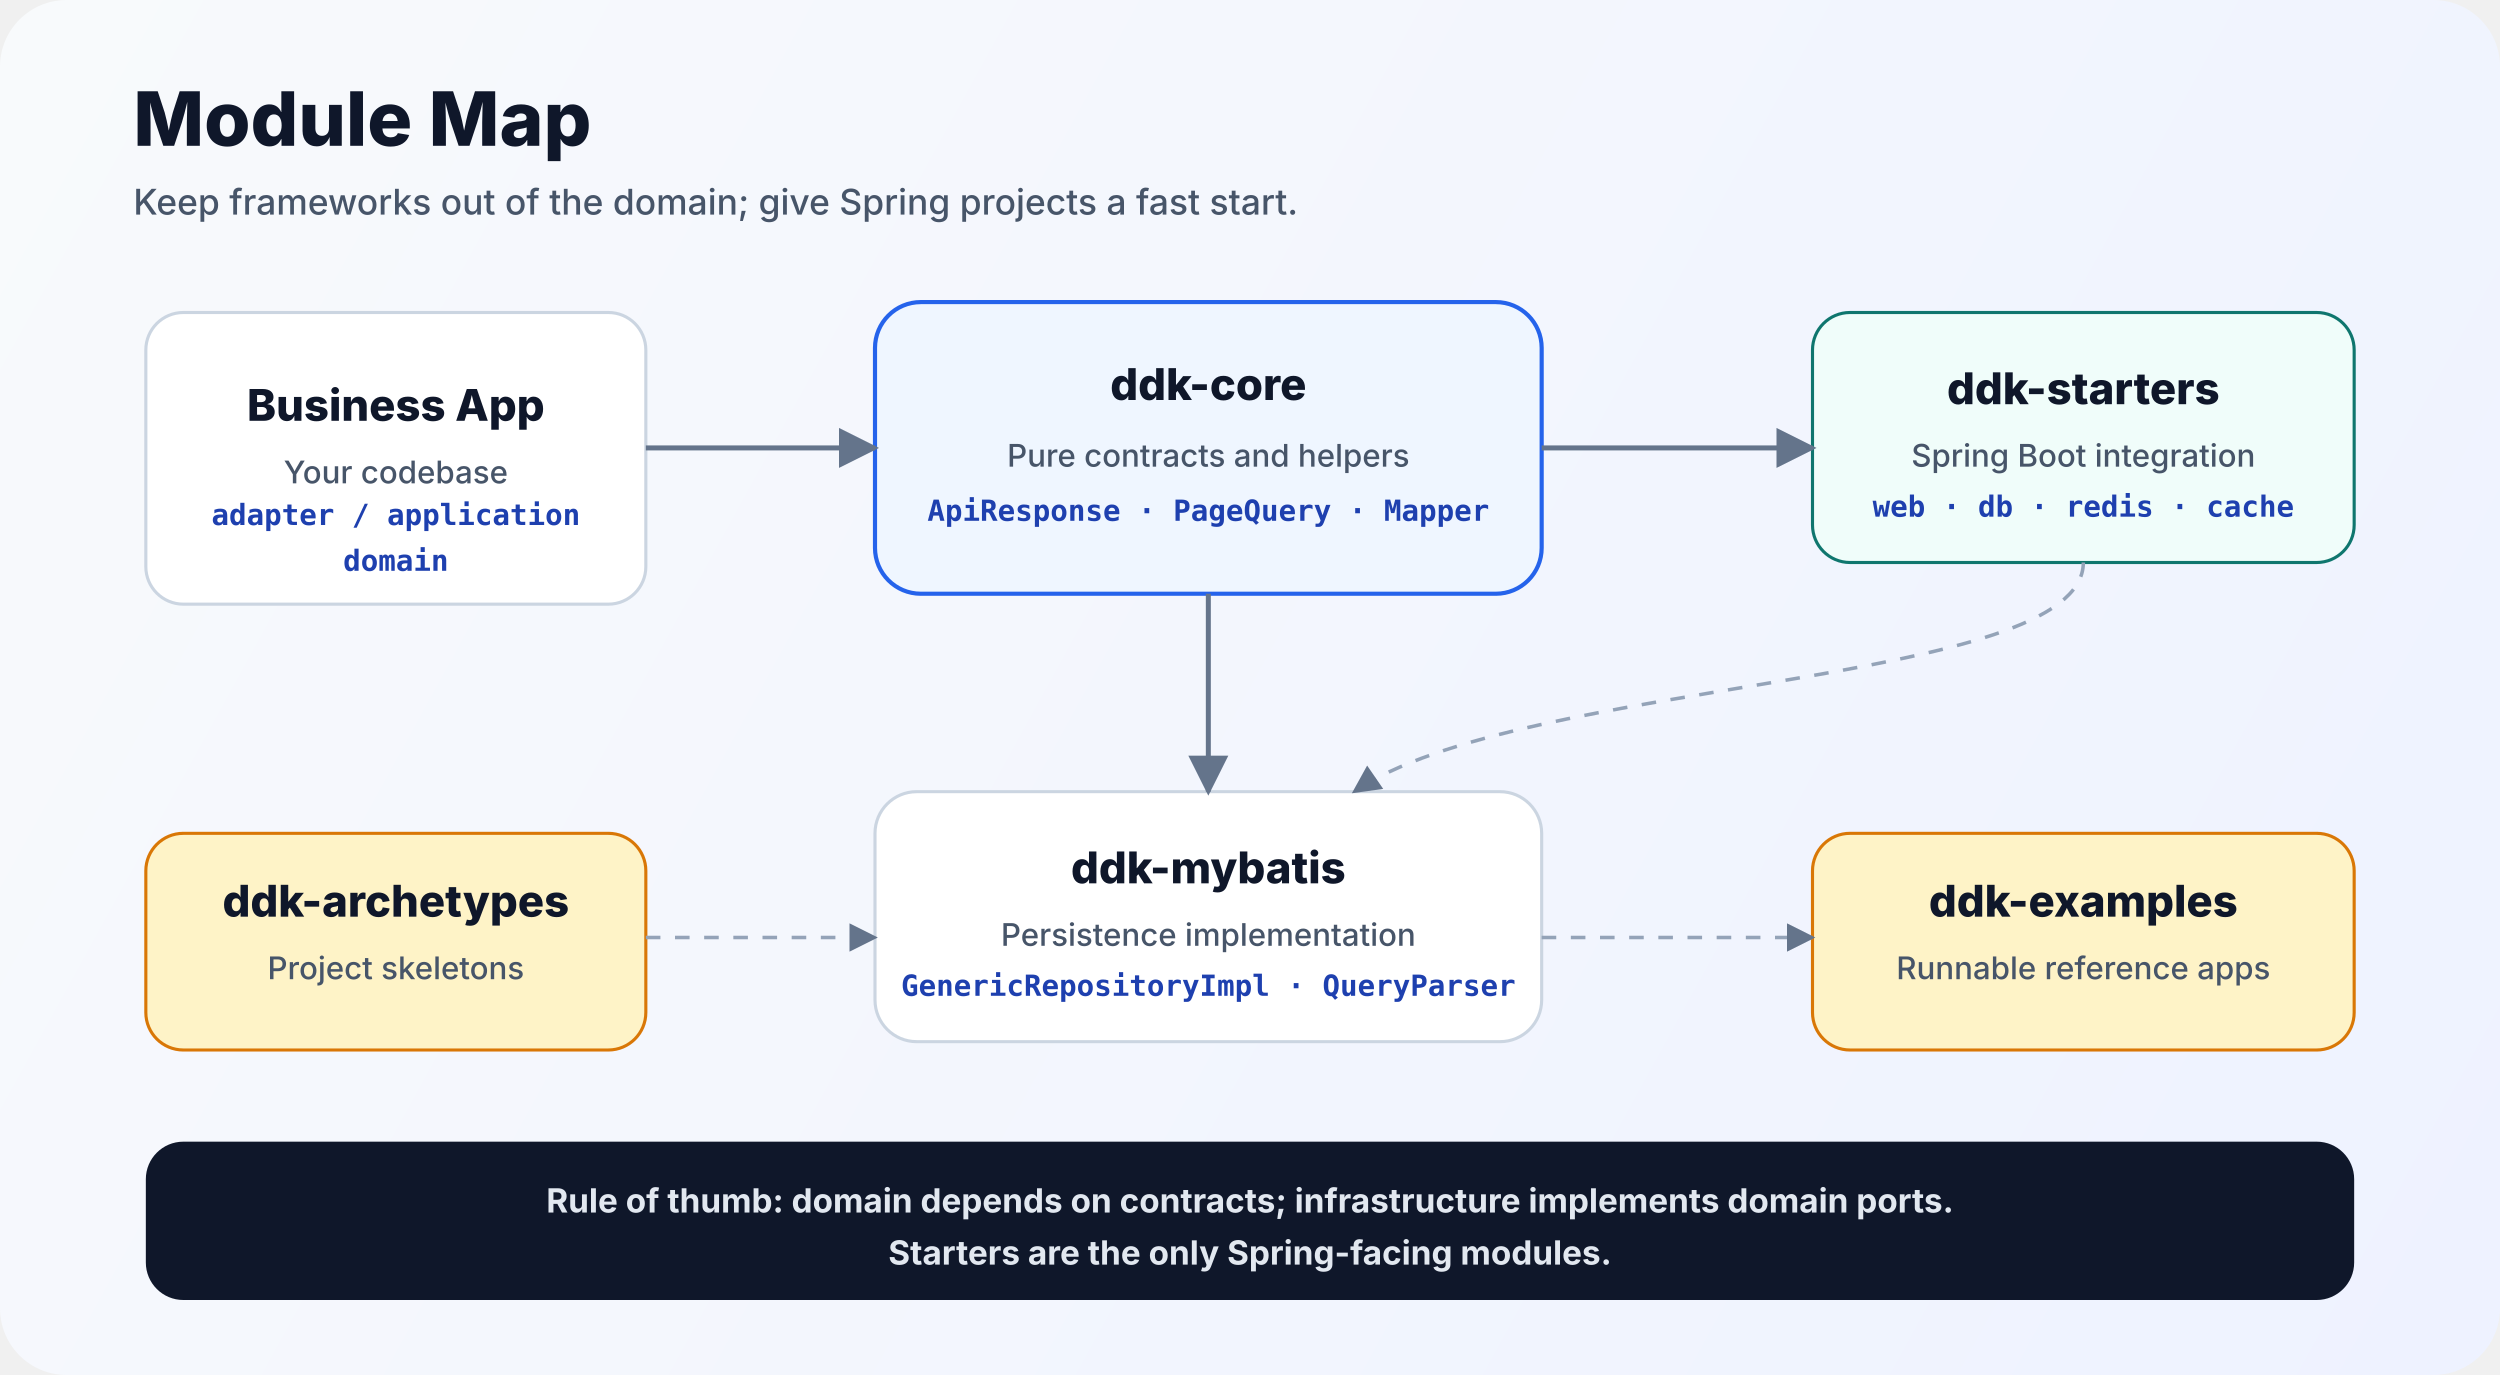
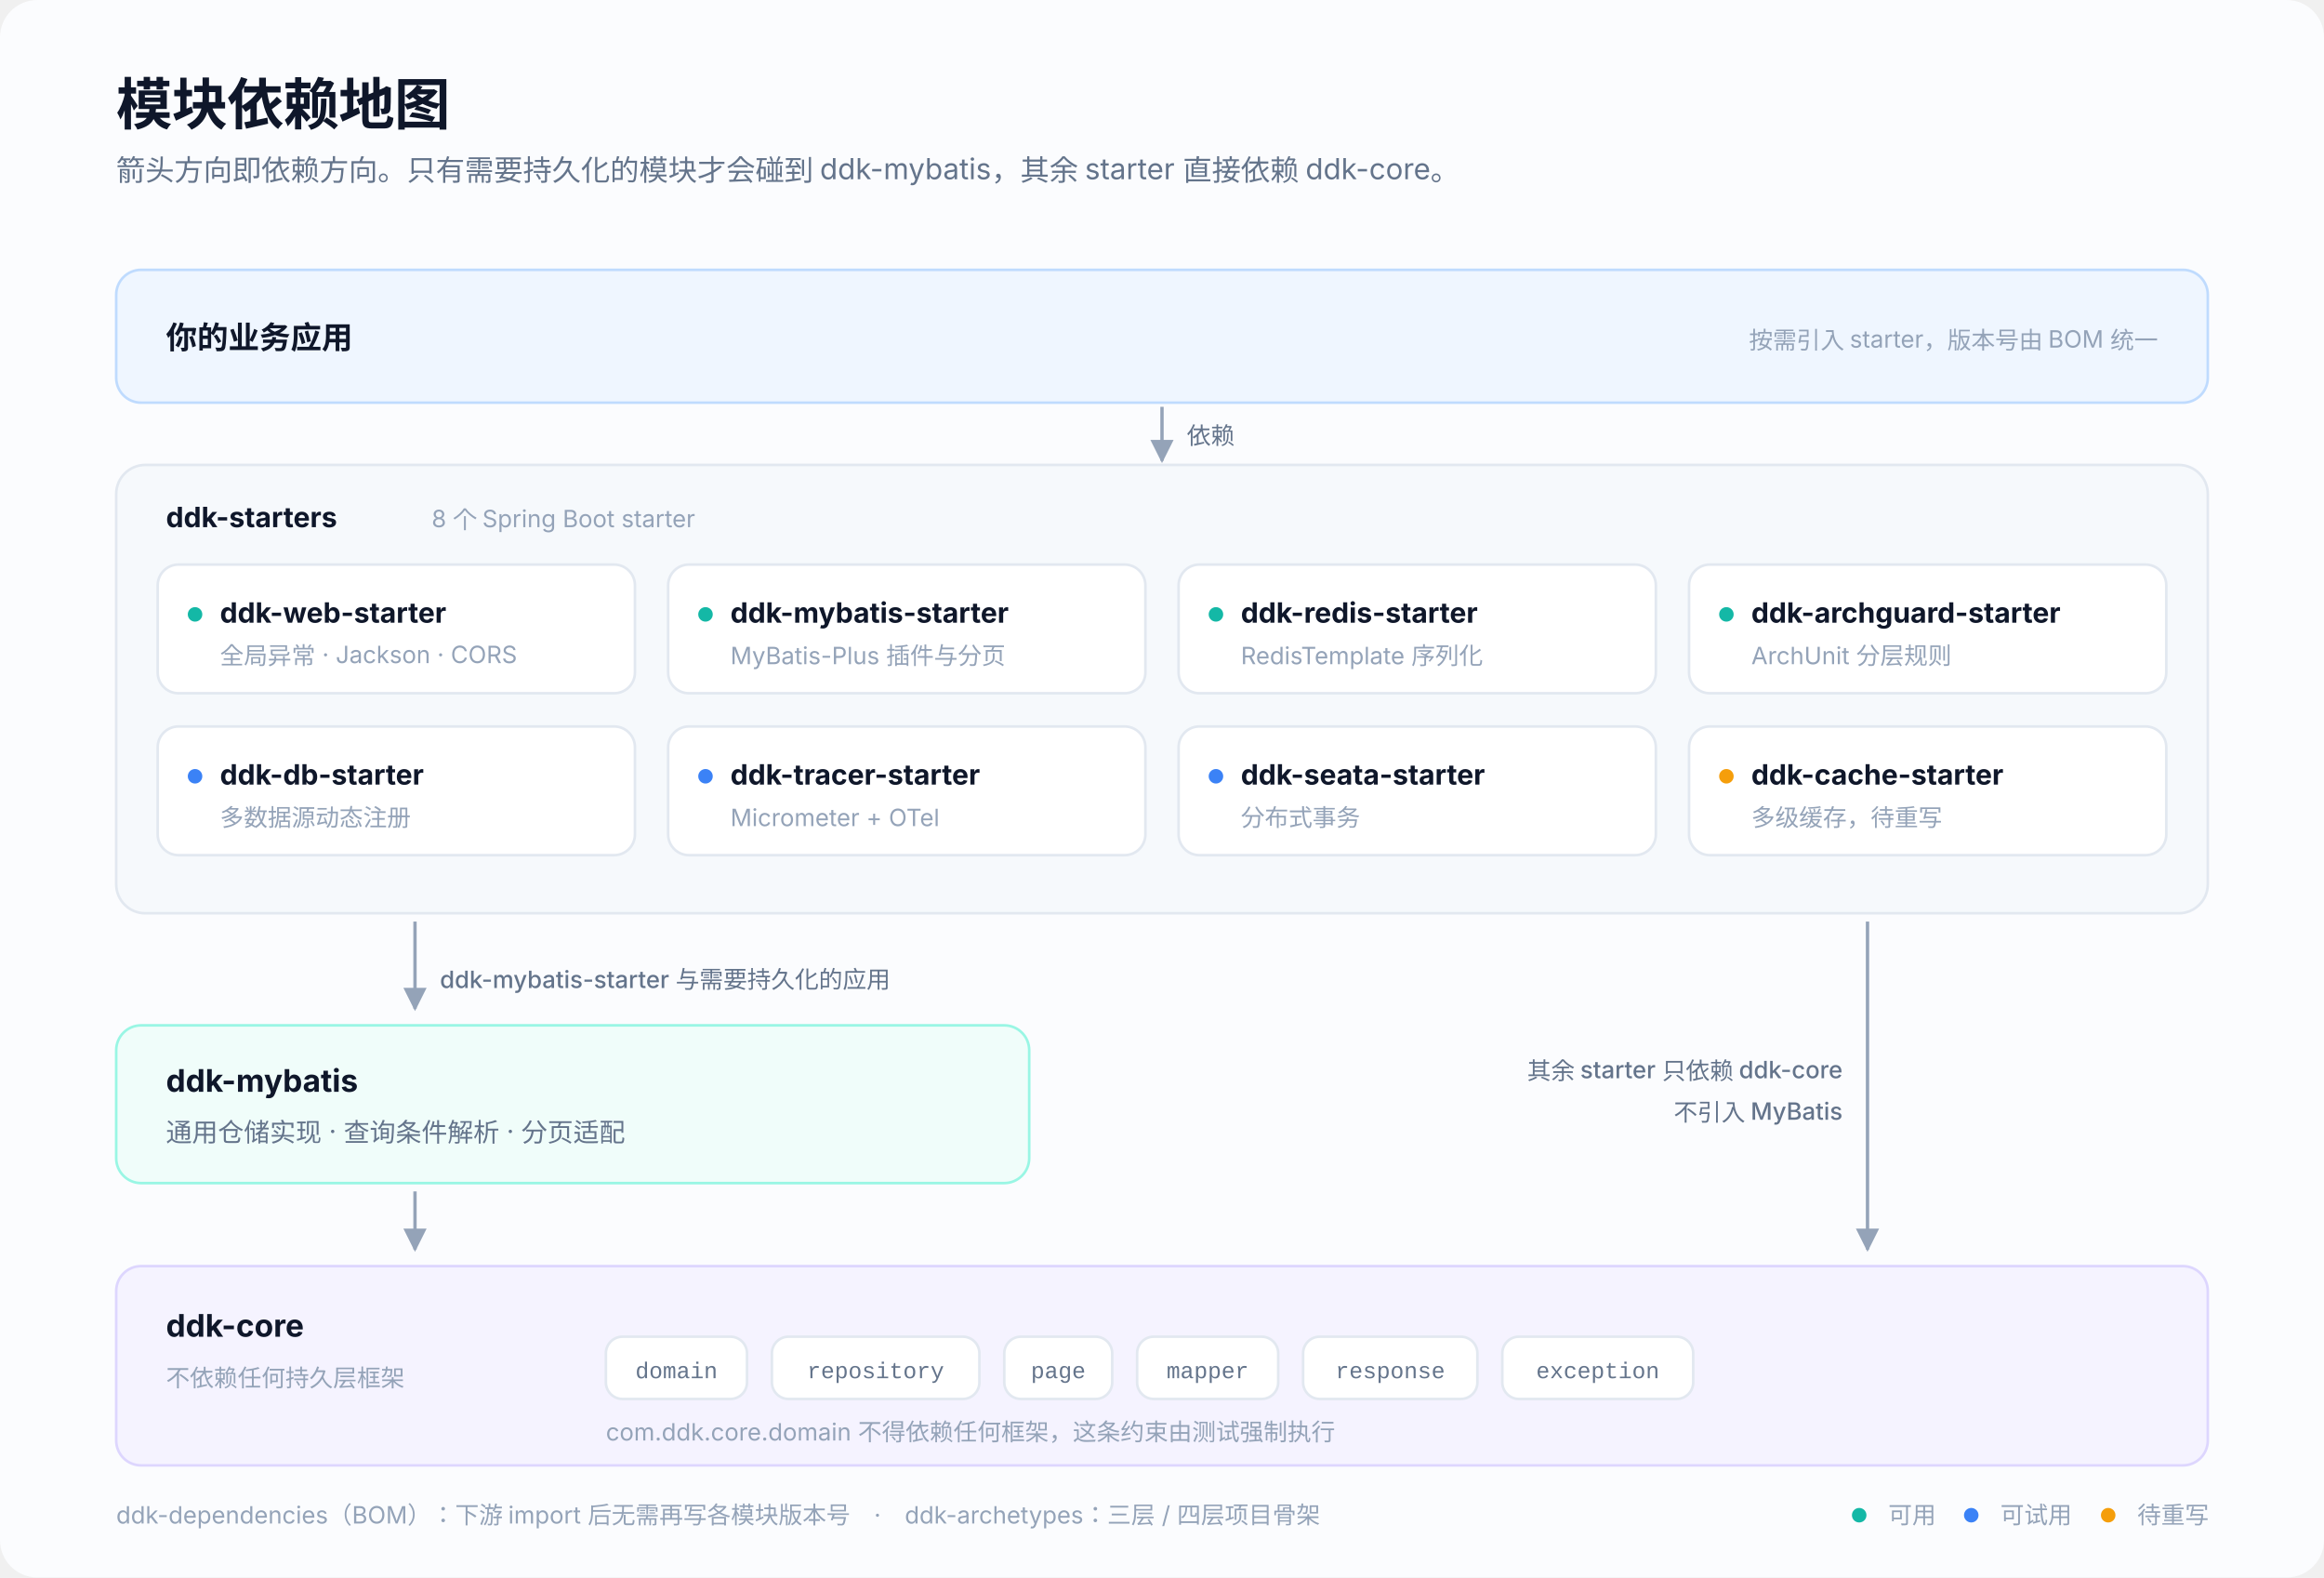
- <svg xmlns="http://www.w3.org/2000/svg" width="1200" height="660" viewBox="0 0 1200 660" fill="none" role="img" aria-labelledby="title desc">
+ <svg xmlns="http://www.w3.org/2000/svg" viewBox="0 0 1120 760" width="1120" height="760" role="img" aria-labelledby="ttl dsc" style="max-width:100%;height:auto">
  <defs>
-     <linearGradient id="bg" x1="0" y1="0" x2="1200" y2="660" gradientUnits="userSpaceOnUse">
-       <stop stop-color="#F8FAFC" />
-       <stop offset="1" stop-color="#EEF2FF" />
-     </linearGradient>
-     <style>
-       .title{font:800 36px Inter,Segoe UI,Arial,sans-serif;fill:#0F172A}
-       .sub{font:500 17px Inter,Segoe UI,Arial,sans-serif;fill:#475569}
-       .head{font:800 21px Inter,Segoe UI,Arial,sans-serif;fill:#0F172A}
-       .text{font:500 15px Inter,Segoe UI,Arial,sans-serif;fill:#475569}
-       .mono{font:700 14px SFMono-Regular,Consolas,monospace;fill:#1E40AF}
-       .box{fill:#FFFFFF;stroke:#CBD5E1;stroke-width:1.5}
-       .core{fill:#EFF6FF;stroke:#2563EB;stroke-width:2}
-       .starter{fill:#F0FDFA;stroke:#0F766E;stroke-width:1.5}
-       .planned{fill:#FEF3C7;stroke:#D97706;stroke-width:1.5}
-       .arrow{stroke:#64748B;stroke-width:2.4;marker-end:url(#arrow)}
-       .soft{stroke:#94A3B8;stroke-width:1.7;stroke-dasharray:7 7;marker-end:url(#arrow)}
-     </style>
-     <marker id="arrow" viewBox="0 0 10 10" refX="9" refY="5" markerWidth="8" markerHeight="8" orient="auto-start-reverse">
-       <path d="M 0 0 L 10 5 L 0 10 z" fill="#64748B" />
+     <marker id="ar" viewBox="0 0 10 10" refX="9" refY="5" markerWidth="7" markerHeight="7" orient="auto-start-reverse">
+       <path class="mk" d="M0 0 L10 5 L0 10 z" />
+     </marker>
+     <marker id="ar-b" viewBox="0 0 10 10" refX="9" refY="5" markerWidth="7" markerHeight="7" orient="auto-start-reverse">
+       <path class="mk-b" d="M0 0 L10 5 L0 10 z" />
+     </marker>
+     <marker id="ar-v" viewBox="0 0 10 10" refX="9" refY="5" markerWidth="7" markerHeight="7" orient="auto-start-reverse">
+       <path class="mk-v" d="M0 0 L10 5 L0 10 z" />
    </marker>
  </defs>
-   <rect width="1200" height="660" rx="32" fill="url(#bg)" />
-   <text x="64" y="70" class="title">Module Map</text>
-   <text x="64" y="103" class="sub">Keep frameworks out of the domain; give Spring projects a fast start.</text>
-   <rect x="70" y="150" width="240" height="140" rx="18" class="box" />
-   <text x="190" y="202" text-anchor="middle" class="head">Business App</text>
-   <text x="190" y="232" text-anchor="middle" class="text">Your codebase</text>
-   <text x="190" y="252" text-anchor="middle" class="mono">adapter / application</text>
-   <text x="190" y="274" text-anchor="middle" class="mono">domain</text>
-   <rect x="420" y="145" width="320" height="140" rx="22" class="core" />
-   <text x="580" y="192" text-anchor="middle" class="head">ddk-core</text>
-   <text x="580" y="224" text-anchor="middle" class="text">Pure contracts and helpers</text>
-   <text x="580" y="250" text-anchor="middle" class="mono">ApiResponse · PageQuery · Mapper</text>
-   <rect x="870" y="150" width="260" height="120" rx="18" class="starter" />
-   <text x="1000" y="194" text-anchor="middle" class="head">ddk-starters</text>
-   <text x="1000" y="224" text-anchor="middle" class="text">Spring Boot integration</text>
-   <text x="1000" y="248" text-anchor="middle" class="mono">web · db · redis · cache</text>
-   <rect x="420" y="380" width="320" height="120" rx="20" class="box" />
-   <text x="580" y="424" text-anchor="middle" class="head">ddk-mybatis</text>
-   <text x="580" y="454" text-anchor="middle" class="text">Persistence implementation</text>
-   <text x="580" y="478" text-anchor="middle" class="mono">GenericRepositoryImpl · QueryParser</text>
-   <rect x="70" y="400" width="240" height="104" rx="18" class="planned" />
-   <text x="190" y="440" text-anchor="middle" class="head">ddk-archetypes</text>
-   <text x="190" y="470" text-anchor="middle" class="text">Project skeletons</text>
-   <rect x="870" y="400" width="260" height="104" rx="18" class="planned" />
-   <text x="1000" y="440" text-anchor="middle" class="head">ddk-examples</text>
-   <text x="1000" y="470" text-anchor="middle" class="text">Runnable reference apps</text>
-   <path d="M310 215 L420 215" class="arrow" />
-   <path d="M740 215 L870 215" class="arrow" />
-   <path d="M580 285 L580 380" class="arrow" />
-   <path d="M310 450 L420 450" class="soft" />
-   <path d="M740 450 L870 450" class="soft" />
-   <path d="M1000 270 C1000 330 730 325 650 380" class="soft" />
-   <rect x="70" y="548" width="1060" height="76" rx="18" fill="#0F172A" />
-   <text x="600" y="582" text-anchor="middle" style="font:700 16px Inter,Segoe UI,Arial,sans-serif;fill:#E2E8F0">Rule of thumb: domain depends on contracts; infrastructure implements domain ports.</text>
-   <text x="600" y="607" text-anchor="middle" style="font:700 16px Inter,Segoe UI,Arial,sans-serif;fill:#E2E8F0">Starters are the only Spring-facing modules.</text>
+   <style>
+     text{font-family:-apple-system,BlinkMacSystemFont,"Segoe UI","PingFang SC","Hiragino Sans GB","Microsoft YaHei",Inter,Roboto,sans-serif;}
+     .bg{fill:#FBFCFE}
+     .title{font-size:27px;font-weight:700;fill:#0F172A;letter-spacing:-.2px}
+     .sub{font-size:14px;font-weight:400;fill:#64748B}
+     .kicker{font-size:11.5px;font-weight:700;fill:#94A3B8;letter-spacing:1.4px}
+     .lbl{font-size:15px;font-weight:650;fill:#0F172A}
+     .lbl-sm{font-size:13.5px;font-weight:650;fill:#0F172A}
+     .txt{font-size:12.5px;font-weight:400;fill:#64748B}
+     .txt-xs{font-size:11.5px;font-weight:400;fill:#94A3B8}
+     .mono{font-family:ui-monospace,SFMono-Regular,Menlo,Consolas,"Liberation Mono",monospace;font-size:12px;font-weight:500;fill:#334155}
+     .mono-sm{font-family:ui-monospace,SFMono-Regular,Menlo,Consolas,"Liberation Mono",monospace;font-size:11px;font-weight:500;fill:#64748B}
+     .edgelbl{font-size:11.5px;font-weight:500;fill:#64748B}
+ 
+     .card{fill:#FFFFFF;stroke:#E2E8F0;stroke-width:1.25}
+     .group{fill:#F1F5F9;fill-opacity:.55;stroke:#E2E8F0;stroke-width:1.25}
+     .blue{fill:#EFF6FF;stroke:#BFDBFE;stroke-width:1.25}
+     .teal{fill:#F0FDFA;stroke:#99F6E4;stroke-width:1.25}
+     .violet{fill:#F5F3FF;stroke:#DDD6FE;stroke-width:1.25}
+     .amber{fill:#FFFBEB;stroke:#FDE68A;stroke-width:1.25}
+     .rose{fill:#FFF1F2;stroke:#FECDD3;stroke-width:1.25}
+     .slate{fill:#F8FAFC;stroke:#E2E8F0;stroke-width:1.25}
+ 
+     .t-blue{fill:#1D4ED8} .t-teal{fill:#0F766E} .t-violet{fill:#6D28D9}
+     .t-amber{fill:#B45309} .t-rose{fill:#BE123C} .t-ink{fill:#0F172A}
+ 
+     .edge{stroke:#94A3B8;stroke-width:1.6;fill:none;marker-end:url(#ar)}
+     .edge-b{stroke:#3B82F6;stroke-width:1.8;fill:none;marker-end:url(#ar-b)}
+     .edge-v{stroke:#8B5CF6;stroke-width:1.6;fill:none;stroke-dasharray:6 5;marker-end:url(#ar-v)}
+     .edge-x{stroke:#F43F5E;stroke-width:1.6;fill:none;stroke-dasharray:5 5}
+     .rail{stroke:#E2E8F0;stroke-width:2;fill:none}
+     .hair{stroke:#E2E8F0;stroke-width:1.25;fill:none}
+     .mk{fill:#94A3B8} .mk-b{fill:#3B82F6} .mk-v{fill:#8B5CF6}
+ 
+     @media (prefers-color-scheme: dark) {
+       .bg{fill:#0B1120}
+       .title{fill:#F1F5F9} .sub{fill:#94A3B8} .kicker{fill:#64748B}
+       .lbl,.lbl-sm{fill:#E2E8F0} .txt{fill:#94A3B8} .txt-xs{fill:#64748B}
+       .mono{fill:#CBD5E1} .mono-sm{fill:#94A3B8} .edgelbl{fill:#94A3B8}
+       .card{fill:#111827;stroke:#283548}
+       .group{fill:#0F172A;fill-opacity:.7;stroke:#1E293B}
+       .blue{fill:#111E38;stroke:#1E40AF}
+       .teal{fill:#0C2620;stroke:#115E59}
+       .violet{fill:#1A1333;stroke:#5B21B6}
+       .amber{fill:#271B08;stroke:#92400E}
+       .rose{fill:#2A0F17;stroke:#9F1239}
+       .slate{fill:#131C2B;stroke:#283548}
+       .t-blue{fill:#93C5FD} .t-teal{fill:#5EEAD4} .t-violet{fill:#C4B5FD}
+       .t-amber{fill:#FCD34D} .t-rose{fill:#FDA4AF} .t-ink{fill:#E2E8F0}
+       .edge{stroke:#64748B} .edge-b{stroke:#60A5FA} .edge-v{stroke:#A78BFA}
+       .edge-x{stroke:#FB7185}
+       .rail{stroke:#1E293B} .hair{stroke:#1E293B}
+       .mk{fill:#64748B} .mk-b{fill:#60A5FA} .mk-v{fill:#A78BFA}
+     }
+ </style>
+   <rect class="bg" width="1120" height="760" rx="18" />
+   <text class="title" x="56" y="60">模块依赖地图</text>
+   <text class="sub" x="56" y="87">箭头方向即依赖方向。只有需要持久化的模块才会碰到 ddk-mybatis，其余 starter 直接依赖 ddk-core。</text>
+   <rect x="56" y="130" width="1008" height="64" rx="12" class="blue" />
+   <text class="lbl" x="80" y="168">你的业务应用</text>
+   <text class="txt-xs" x="1040" y="168" text-anchor="end">按需引入 starter，版本号由 BOM 统一</text>
+   <path class="edge" d="M560 196 L560 222" />
+   <text class="edgelbl" x="572" y="214">依赖</text>
+   <rect x="56" y="224" width="1008" height="216" rx="14" class="group" />
+   <text class="lbl-sm" x="80" y="254">ddk-starters</text>
+   <text class="txt-xs" x="208" y="254">8 个 Spring Boot starter</text>
+   <rect x="76" y="272" width="230" height="62" rx="10" class="card" />
+   <circle cx="94" cy="296" r="3.5" fill="#14B8A6" />
+   <text class="lbl-sm" x="106" y="300">ddk-web-starter</text>
+   <text class="txt-xs" x="106" y="320">全局异常 · Jackson · CORS</text>
+   <rect x="322" y="272" width="230" height="62" rx="10" class="card" />
+   <circle cx="340" cy="296" r="3.5" fill="#14B8A6" />
+   <text class="lbl-sm" x="352" y="300">ddk-mybatis-starter</text>
+   <text class="txt-xs" x="352" y="320">MyBatis-Plus 插件与分页</text>
+   <rect x="568" y="272" width="230" height="62" rx="10" class="card" />
+   <circle cx="586" cy="296" r="3.5" fill="#14B8A6" />
+   <text class="lbl-sm" x="598" y="300">ddk-redis-starter</text>
+   <text class="txt-xs" x="598" y="320">RedisTemplate 序列化</text>
+   <rect x="814" y="272" width="230" height="62" rx="10" class="card" />
+   <circle cx="832" cy="296" r="3.5" fill="#14B8A6" />
+   <text class="lbl-sm" x="844" y="300">ddk-archguard-starter</text>
+   <text class="txt-xs" x="844" y="320">ArchUnit 分层规则</text>
+   <rect x="76" y="350" width="230" height="62" rx="10" class="card" />
+   <circle cx="94" cy="374" r="3.5" fill="#3B82F6" />
+   <text class="lbl-sm" x="106" y="378">ddk-db-starter</text>
+   <text class="txt-xs" x="106" y="398">多数据源动态注册</text>
+   <rect x="322" y="350" width="230" height="62" rx="10" class="card" />
+   <circle cx="340" cy="374" r="3.5" fill="#3B82F6" />
+   <text class="lbl-sm" x="352" y="378">ddk-tracer-starter</text>
+   <text class="txt-xs" x="352" y="398">Micrometer + OTel</text>
+   <rect x="568" y="350" width="230" height="62" rx="10" class="card" />
+   <circle cx="586" cy="374" r="3.5" fill="#3B82F6" />
+   <text class="lbl-sm" x="598" y="378">ddk-seata-starter</text>
+   <text class="txt-xs" x="598" y="398">分布式事务</text>
+   <rect x="814" y="350" width="230" height="62" rx="10" class="card" />
+   <circle cx="832" cy="374" r="3.5" fill="#F59E0B" />
+   <text class="lbl-sm" x="844" y="378">ddk-cache-starter</text>
+   <text class="txt-xs" x="844" y="398">多级缓存，待重写</text>
+   <rect x="56" y="494" width="440" height="76" rx="12" class="teal" />
+   <text class="lbl" x="80" y="526">ddk-mybatis</text>
+   <text class="txt" x="80" y="550">通用仓储实现 · 查询条件解析 · 分页适配</text>
+   <path class="edge" d="M200 444 L200 486" />
+   <text class="edgelbl" x="212" y="476">ddk-mybatis-starter 与需要持久化的应用</text>
+   <rect x="56" y="610" width="1008" height="96" rx="12" class="violet" />
+   <text class="lbl" x="80" y="644">ddk-core</text>
+   <text class="txt-xs" x="80" y="668">不依赖任何持久层框架</text>
+   <rect x="292" y="644" width="68" height="30" rx="8" class="card" />
+   <text class="mono-sm" x="326.0" y="664" text-anchor="middle">domain</text>
+   <rect x="372" y="644" width="100" height="30" rx="8" class="card" />
+   <text class="mono-sm" x="422.0" y="664" text-anchor="middle">repository</text>
+   <rect x="484" y="644" width="52" height="30" rx="8" class="card" />
+   <text class="mono-sm" x="510.0" y="664" text-anchor="middle">page</text>
+   <rect x="548" y="644" width="68" height="30" rx="8" class="card" />
+   <text class="mono-sm" x="582.0" y="664" text-anchor="middle">mapper</text>
+   <rect x="628" y="644" width="84" height="30" rx="8" class="card" />
+   <text class="mono-sm" x="670.0" y="664" text-anchor="middle">response</text>
+   <rect x="724" y="644" width="92" height="30" rx="8" class="card" />
+   <text class="mono-sm" x="770.0" y="664" text-anchor="middle">exception</text>
+   <text class="txt-xs" x="292" y="694">com.ddk.core.domain 不得依赖任何框架，这条约束由测试强制执行</text>
+   <path class="edge" d="M200 574 L200 602" />
+   <path class="edge" d="M900 444 L900 602" />
+   <text class="edgelbl" x="888" y="520" text-anchor="end">其余 starter 只依赖 ddk-core</text>
+   <text class="edgelbl" x="888" y="540" text-anchor="end">不引入 MyBatis</text>
+   <text class="txt-xs" x="56" y="734">ddk-dependencies（BOM）：下游 import 后无需再写各模块版本号　·　ddk-archetypes：三层 / 四层项目骨架</text>
+   <text class="txt-xs" x="1030" y="734">待重写</text>
+   <circle cx="1016" cy="730" r="3.5" fill="#F59E0B" />
+   <text class="txt-xs" x="964" y="734">可试用</text>
+   <circle cx="950" cy="730" r="3.5" fill="#3B82F6" />
+   <text class="txt-xs" x="910" y="734">可用</text>
+   <circle cx="896" cy="730" r="3.5" fill="#14B8A6" />
</svg>
